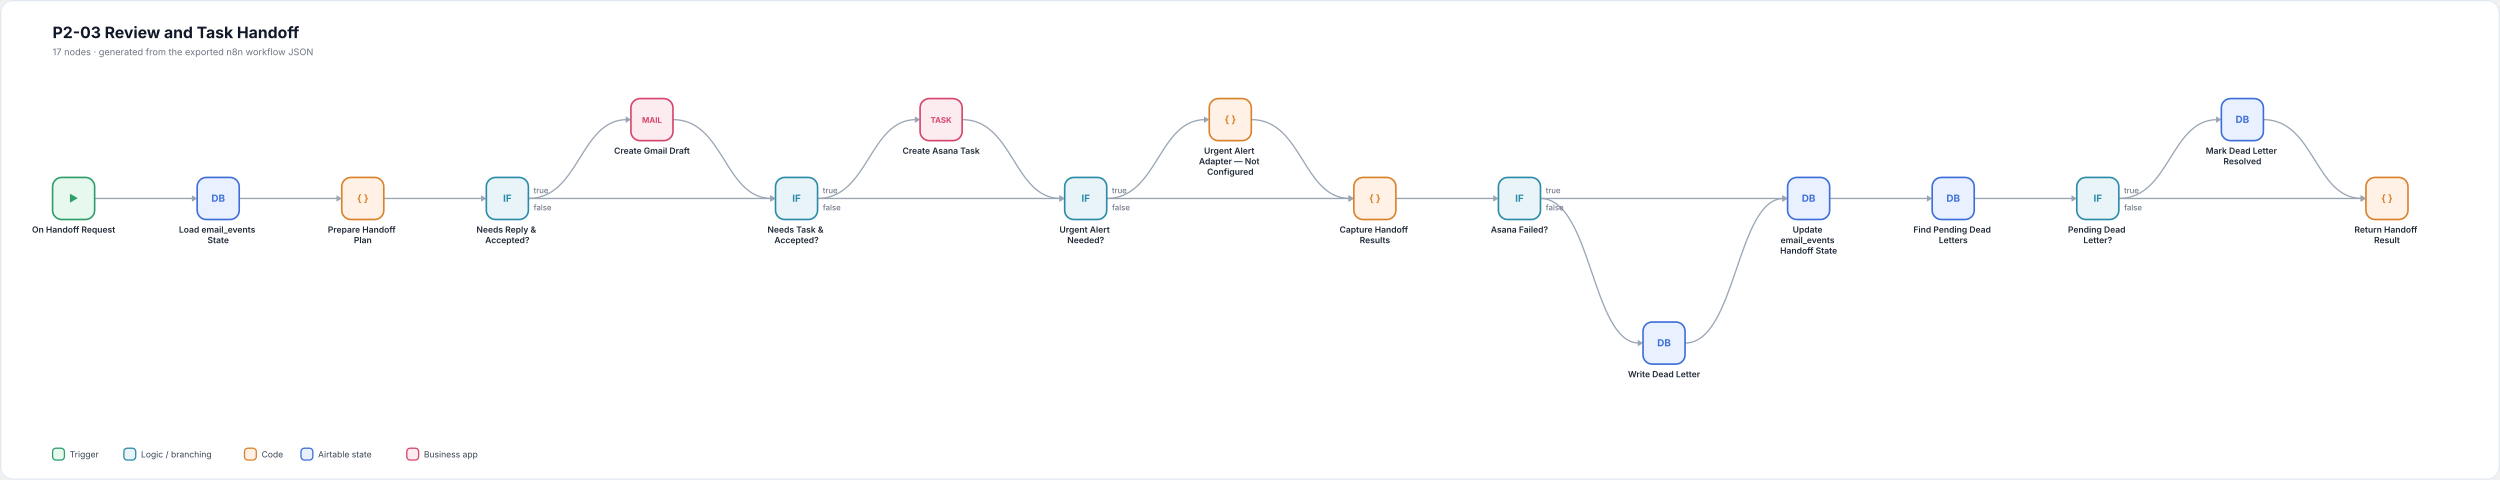
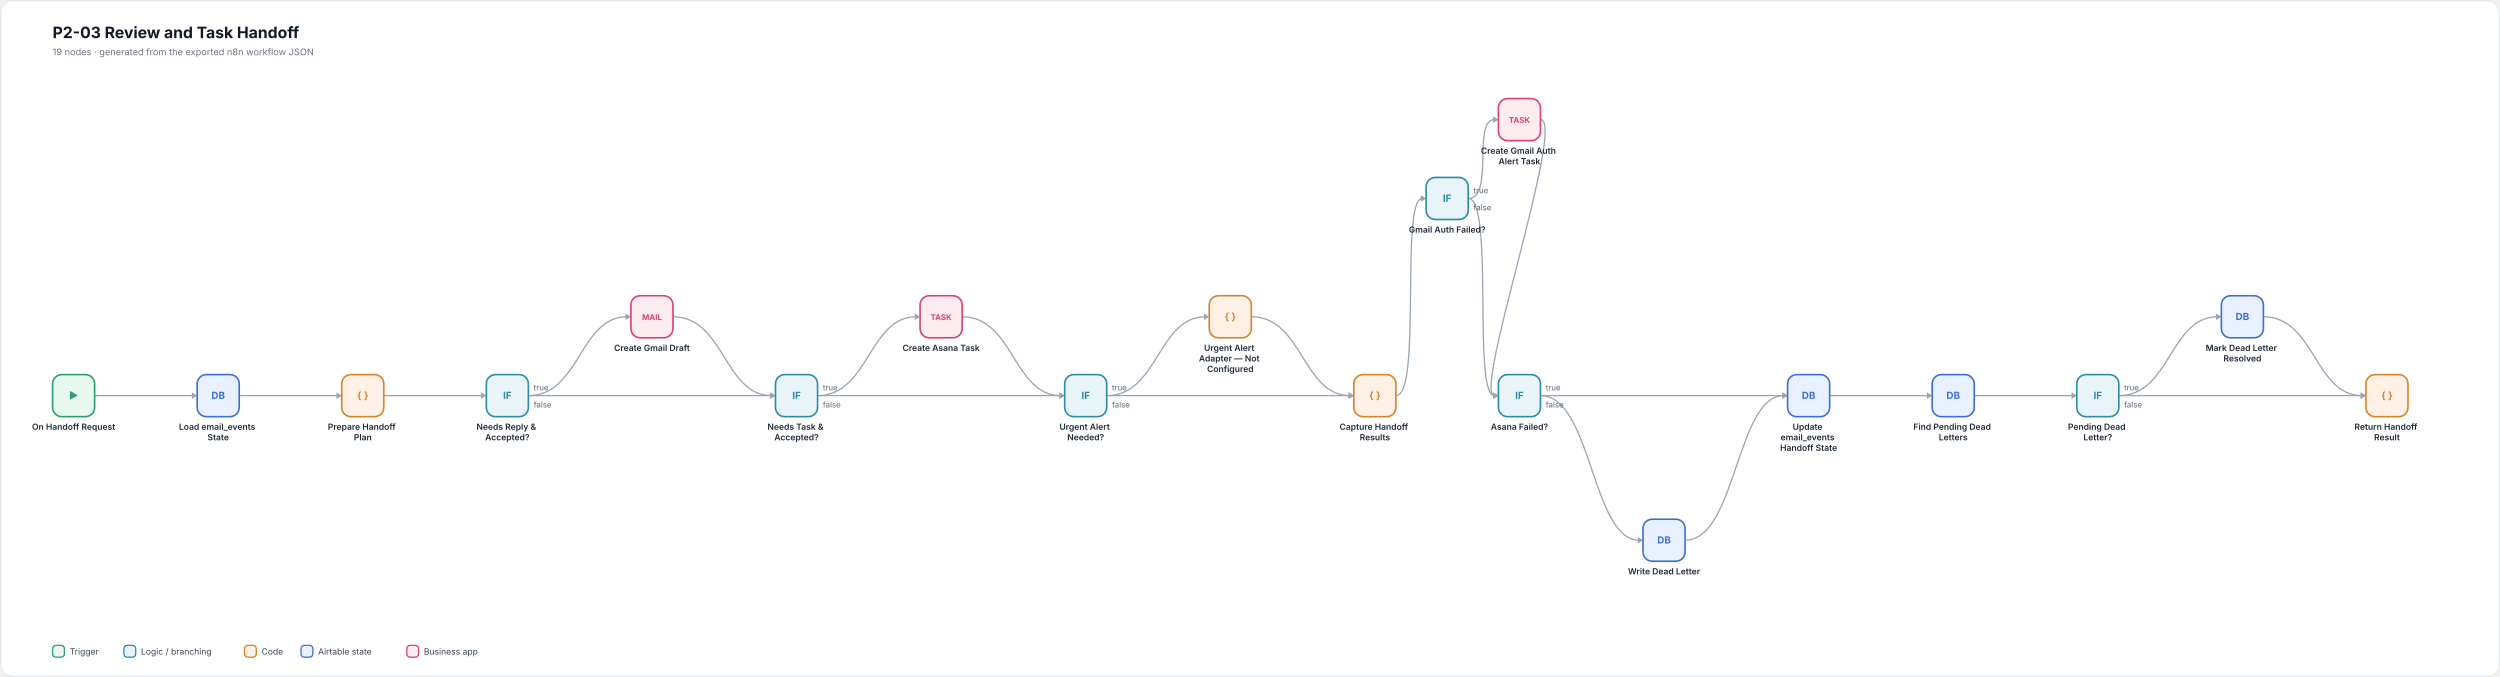
- <svg xmlns="http://www.w3.org/2000/svg" width="3804" height="730" viewBox="0 0 3804 730" font-family="Inter, -apple-system, Segoe UI, Helvetica, Arial, sans-serif">
-   <rect width="3804" height="730" rx="18" fill="#FFFFFF" />
-   <rect x="1" y="1" width="3802" height="728" rx="18" fill="none" stroke="#E2E8F0" stroke-width="2" />
+ <svg xmlns="http://www.w3.org/2000/svg" width="3804" height="1030" viewBox="0 0 3804 1030" font-family="Inter, -apple-system, Segoe UI, Helvetica, Arial, sans-serif">
+   <rect width="3804" height="1030" rx="18" fill="#FFFFFF" />
+   <rect x="1" y="1" width="3802" height="1028" rx="18" fill="none" stroke="#E2E8F0" stroke-width="2" />
  <text x="80" y="58" font-size="24" font-weight="700" fill="#111827">P2-03 Review and Task Handoff</text>
-   <text x="80" y="84" font-size="14" fill="#6B7280">17 nodes · generated from the exported n8n workflow JSON</text>
-   <path d="M144,302 C222,302 222,302 294,302" fill="none" stroke="#9AA5B4" stroke-width="2" />
-   <path d="M292,297 L300,302 L292,307 Z" fill="#9AA5B4" />
-   <path d="M364,302 C442,302 442,302 514,302" fill="none" stroke="#9AA5B4" stroke-width="2" />
-   <path d="M512,297 L520,302 L512,307 Z" fill="#9AA5B4" />
-   <path d="M584,302 C662,302 662,302 734,302" fill="none" stroke="#9AA5B4" stroke-width="2" />
-   <path d="M732,297 L740,302 L732,307 Z" fill="#9AA5B4" />
-   <path d="M804,302 C882,302 882,182 954,182" fill="none" stroke="#9AA5B4" stroke-width="2" />
-   <path d="M952,177 L960,182 L952,187 Z" fill="#9AA5B4" />
-   <text x="812" y="294" font-size="12" fill="#5B6575">true</text>
-   <path d="M804,302 C992,302 992,302 1174,302" fill="none" stroke="#9AA5B4" stroke-width="2" />
-   <path d="M1172,297 L1180,302 L1172,307 Z" fill="#9AA5B4" />
-   <text x="812" y="320" font-size="12" fill="#5B6575">false</text>
-   <path d="M1024,182 C1102,182 1102,302 1174,302" fill="none" stroke="#9AA5B4" stroke-width="2" />
-   <path d="M1172,297 L1180,302 L1172,307 Z" fill="#9AA5B4" />
-   <path d="M1244,302 C1322,302 1322,182 1394,182" fill="none" stroke="#9AA5B4" stroke-width="2" />
-   <path d="M1392,177 L1400,182 L1392,187 Z" fill="#9AA5B4" />
-   <text x="1252" y="294" font-size="12" fill="#5B6575">true</text>
-   <path d="M1244,302 C1432,302 1432,302 1614,302" fill="none" stroke="#9AA5B4" stroke-width="2" />
-   <path d="M1612,297 L1620,302 L1612,307 Z" fill="#9AA5B4" />
-   <text x="1252" y="320" font-size="12" fill="#5B6575">false</text>
-   <path d="M1464,182 C1542,182 1542,302 1614,302" fill="none" stroke="#9AA5B4" stroke-width="2" />
-   <path d="M1612,297 L1620,302 L1612,307 Z" fill="#9AA5B4" />
-   <path d="M1684,302 C1762,302 1762,182 1834,182" fill="none" stroke="#9AA5B4" stroke-width="2" />
-   <path d="M1832,177 L1840,182 L1832,187 Z" fill="#9AA5B4" />
-   <text x="1692" y="294" font-size="12" fill="#5B6575">true</text>
-   <path d="M1684,302 C1872,302 1872,302 2054,302" fill="none" stroke="#9AA5B4" stroke-width="2" />
-   <path d="M2052,297 L2060,302 L2052,307 Z" fill="#9AA5B4" />
-   <text x="1692" y="320" font-size="12" fill="#5B6575">false</text>
-   <path d="M1904,182 C1982,182 1982,302 2054,302" fill="none" stroke="#9AA5B4" stroke-width="2" />
-   <path d="M2052,297 L2060,302 L2052,307 Z" fill="#9AA5B4" />
-   <path d="M2124,302 C2202,302 2202,302 2274,302" fill="none" stroke="#9AA5B4" stroke-width="2" />
-   <path d="M2272,297 L2280,302 L2272,307 Z" fill="#9AA5B4" />
-   <path d="M2344,302 C2422,302 2422,522 2494,522" fill="none" stroke="#9AA5B4" stroke-width="2" />
-   <path d="M2492,517 L2500,522 L2492,527 Z" fill="#9AA5B4" />
-   <text x="2352" y="294" font-size="12" fill="#5B6575">true</text>
-   <path d="M2344,302 C2532,302 2532,302 2714,302" fill="none" stroke="#9AA5B4" stroke-width="2" />
-   <path d="M2712,297 L2720,302 L2712,307 Z" fill="#9AA5B4" />
-   <text x="2352" y="320" font-size="12" fill="#5B6575">false</text>
-   <path d="M2564,522 C2642,522 2642,302 2714,302" fill="none" stroke="#9AA5B4" stroke-width="2" />
-   <path d="M2712,297 L2720,302 L2712,307 Z" fill="#9AA5B4" />
-   <path d="M2784,302 C2862,302 2862,302 2934,302" fill="none" stroke="#9AA5B4" stroke-width="2" />
-   <path d="M2932,297 L2940,302 L2932,307 Z" fill="#9AA5B4" />
-   <path d="M3004,302 C3082,302 3082,302 3154,302" fill="none" stroke="#9AA5B4" stroke-width="2" />
-   <path d="M3152,297 L3160,302 L3152,307 Z" fill="#9AA5B4" />
-   <path d="M3224,302 C3302,302 3302,182 3374,182" fill="none" stroke="#9AA5B4" stroke-width="2" />
-   <path d="M3372,177 L3380,182 L3372,187 Z" fill="#9AA5B4" />
-   <text x="3232" y="294" font-size="12" fill="#5B6575">true</text>
-   <path d="M3224,302 C3412,302 3412,302 3594,302" fill="none" stroke="#9AA5B4" stroke-width="2" />
-   <path d="M3592,297 L3600,302 L3592,307 Z" fill="#9AA5B4" />
-   <text x="3232" y="320" font-size="12" fill="#5B6575">false</text>
-   <path d="M3444,182 C3522,182 3522,302 3594,302" fill="none" stroke="#9AA5B4" stroke-width="2" />
-   <path d="M3592,297 L3600,302 L3592,307 Z" fill="#9AA5B4" />
-   <g>
-     <rect x="80" y="270" width="64" height="64" rx="14" fill="#E7F8EF" stroke="#2F9E6A" stroke-width="2.5" />
-     <text x="112" y="307" text-anchor="middle" font-size="15" font-weight="700" fill="#2F9E6A">▶</text>
-     <text x="112" y="354" text-anchor="middle" font-size="13" font-weight="600" fill="#1F2937">
+   <text x="80" y="84" font-size="14" fill="#6B7280">19 nodes · generated from the exported n8n workflow JSON</text>
+   <path d="M144,602 C222,602 222,602 294,602" fill="none" stroke="#9AA5B4" stroke-width="2" />
+   <path d="M292,597 L300,602 L292,607 Z" fill="#9AA5B4" />
+   <path d="M364,602 C442,602 442,602 514,602" fill="none" stroke="#9AA5B4" stroke-width="2" />
+   <path d="M512,597 L520,602 L512,607 Z" fill="#9AA5B4" />
+   <path d="M584,602 C662,602 662,602 734,602" fill="none" stroke="#9AA5B4" stroke-width="2" />
+   <path d="M732,597 L740,602 L732,607 Z" fill="#9AA5B4" />
+   <path d="M804,602 C882,602 882,482 954,482" fill="none" stroke="#9AA5B4" stroke-width="2" />
+   <path d="M952,477 L960,482 L952,487 Z" fill="#9AA5B4" />
+   <text x="812" y="594" font-size="12" fill="#5B6575">true</text>
+   <path d="M804,602 C992,602 992,602 1174,602" fill="none" stroke="#9AA5B4" stroke-width="2" />
+   <path d="M1172,597 L1180,602 L1172,607 Z" fill="#9AA5B4" />
+   <text x="812" y="620" font-size="12" fill="#5B6575">false</text>
+   <path d="M1024,482 C1102,482 1102,602 1174,602" fill="none" stroke="#9AA5B4" stroke-width="2" />
+   <path d="M1172,597 L1180,602 L1172,607 Z" fill="#9AA5B4" />
+   <path d="M1244,602 C1322,602 1322,482 1394,482" fill="none" stroke="#9AA5B4" stroke-width="2" />
+   <path d="M1392,477 L1400,482 L1392,487 Z" fill="#9AA5B4" />
+   <text x="1252" y="594" font-size="12" fill="#5B6575">true</text>
+   <path d="M1244,602 C1432,602 1432,602 1614,602" fill="none" stroke="#9AA5B4" stroke-width="2" />
+   <path d="M1612,597 L1620,602 L1612,607 Z" fill="#9AA5B4" />
+   <text x="1252" y="620" font-size="12" fill="#5B6575">false</text>
+   <path d="M1464,482 C1542,482 1542,602 1614,602" fill="none" stroke="#9AA5B4" stroke-width="2" />
+   <path d="M1612,597 L1620,602 L1612,607 Z" fill="#9AA5B4" />
+   <path d="M1684,602 C1762,602 1762,482 1834,482" fill="none" stroke="#9AA5B4" stroke-width="2" />
+   <path d="M1832,477 L1840,482 L1832,487 Z" fill="#9AA5B4" />
+   <text x="1692" y="594" font-size="12" fill="#5B6575">true</text>
+   <path d="M1684,602 C1872,602 1872,602 2054,602" fill="none" stroke="#9AA5B4" stroke-width="2" />
+   <path d="M2052,597 L2060,602 L2052,607 Z" fill="#9AA5B4" />
+   <text x="1692" y="620" font-size="12" fill="#5B6575">false</text>
+   <path d="M1904,482 C1982,482 1982,602 2054,602" fill="none" stroke="#9AA5B4" stroke-width="2" />
+   <path d="M2052,597 L2060,602 L2052,607 Z" fill="#9AA5B4" />
+   <path d="M2124,602 C2164,602 2130,302 2164,302" fill="none" stroke="#9AA5B4" stroke-width="2" />
+   <path d="M2162,297 L2170,302 L2162,307 Z" fill="#9AA5B4" />
+   <path d="M2344,602 C2422,602 2422,822 2494,822" fill="none" stroke="#9AA5B4" stroke-width="2" />
+   <path d="M2492,817 L2500,822 L2492,827 Z" fill="#9AA5B4" />
+   <text x="2352" y="594" font-size="12" fill="#5B6575">true</text>
+   <path d="M2344,602 C2532,602 2532,602 2714,602" fill="none" stroke="#9AA5B4" stroke-width="2" />
+   <path d="M2712,597 L2720,602 L2712,607 Z" fill="#9AA5B4" />
+   <text x="2352" y="620" font-size="12" fill="#5B6575">false</text>
+   <path d="M2564,822 C2642,822 2642,602 2714,602" fill="none" stroke="#9AA5B4" stroke-width="2" />
+   <path d="M2712,597 L2720,602 L2712,607 Z" fill="#9AA5B4" />
+   <path d="M2784,602 C2862,602 2862,602 2934,602" fill="none" stroke="#9AA5B4" stroke-width="2" />
+   <path d="M2932,597 L2940,602 L2932,607 Z" fill="#9AA5B4" />
+   <path d="M3004,602 C3082,602 3082,602 3154,602" fill="none" stroke="#9AA5B4" stroke-width="2" />
+   <path d="M3152,597 L3160,602 L3152,607 Z" fill="#9AA5B4" />
+   <path d="M3224,602 C3302,602 3302,482 3374,482" fill="none" stroke="#9AA5B4" stroke-width="2" />
+   <path d="M3372,477 L3380,482 L3372,487 Z" fill="#9AA5B4" />
+   <text x="3232" y="594" font-size="12" fill="#5B6575">true</text>
+   <path d="M3224,602 C3412,602 3412,602 3594,602" fill="none" stroke="#9AA5B4" stroke-width="2" />
+   <path d="M3592,597 L3600,602 L3592,607 Z" fill="#9AA5B4" />
+   <text x="3232" y="620" font-size="12" fill="#5B6575">false</text>
+   <path d="M3444,482 C3522,482 3522,602 3594,602" fill="none" stroke="#9AA5B4" stroke-width="2" />
+   <path d="M3592,597 L3600,602 L3592,607 Z" fill="#9AA5B4" />
+   <path d="M2234,302 C2274,302 2240,182 2274,182" fill="none" stroke="#9AA5B4" stroke-width="2" />
+   <path d="M2272,177 L2280,182 L2272,187 Z" fill="#9AA5B4" />
+   <text x="2242" y="294" font-size="12" fill="#5B6575">true</text>
+   <path d="M2234,302 C2274,302 2240,602 2274,602" fill="none" stroke="#9AA5B4" stroke-width="2" />
+   <path d="M2272,597 L2280,602 L2272,607 Z" fill="#9AA5B4" />
+   <text x="2242" y="320" font-size="12" fill="#5B6575">false</text>
+   <path d="M2344,182 C2384,182 2240,602 2274,602" fill="none" stroke="#9AA5B4" stroke-width="2" />
+   <path d="M2272,597 L2280,602 L2272,607 Z" fill="#9AA5B4" />
+   <g>
+     <rect x="80" y="570" width="64" height="64" rx="14" fill="#E7F8EF" stroke="#2F9E6A" stroke-width="2.5" />
+     <text x="112" y="607" text-anchor="middle" font-size="15" font-weight="700" fill="#2F9E6A">▶</text>
+     <text x="112" y="654" text-anchor="middle" font-size="13" font-weight="600" fill="#1F2937">
      <tspan x="112" dy="0">On Handoff Request</tspan>
    </text>
  </g>
  <g>
-     <rect x="300" y="270" width="64" height="64" rx="14" fill="#E9F0FF" stroke="#3E6FD8" stroke-width="2.5" />
-     <text x="332" y="307" text-anchor="middle" font-size="15" font-weight="700" fill="#3E6FD8">DB</text>
-     <text x="332" y="354" text-anchor="middle" font-size="13" font-weight="600" fill="#1F2937">
+     <rect x="300" y="570" width="64" height="64" rx="14" fill="#E9F0FF" stroke="#3E6FD8" stroke-width="2.5" />
+     <text x="332" y="607" text-anchor="middle" font-size="15" font-weight="700" fill="#3E6FD8">DB</text>
+     <text x="332" y="654" text-anchor="middle" font-size="13" font-weight="600" fill="#1F2937">
      <tspan x="332" dy="0">Load email_events</tspan>
      <tspan x="332" dy="16">State</tspan>
    </text>
  </g>
  <g>
-     <rect x="520" y="270" width="64" height="64" rx="14" fill="#FFF1E6" stroke="#D9822B" stroke-width="2.5" />
-     <text x="552" y="307" text-anchor="middle" font-size="15" font-weight="700" fill="#D9822B">{ }</text>
-     <text x="552" y="354" text-anchor="middle" font-size="13" font-weight="600" fill="#1F2937">
+     <rect x="520" y="570" width="64" height="64" rx="14" fill="#FFF1E6" stroke="#D9822B" stroke-width="2.5" />
+     <text x="552" y="607" text-anchor="middle" font-size="15" font-weight="700" fill="#D9822B">{ }</text>
+     <text x="552" y="654" text-anchor="middle" font-size="13" font-weight="600" fill="#1F2937">
      <tspan x="552" dy="0">Prepare Handoff</tspan>
      <tspan x="552" dy="16">Plan</tspan>
    </text>
  </g>
  <g>
-     <rect x="740" y="270" width="64" height="64" rx="14" fill="#E8F4F8" stroke="#2B8BA8" stroke-width="2.5" />
-     <text x="772" y="307" text-anchor="middle" font-size="15" font-weight="700" fill="#2B8BA8">IF</text>
-     <text x="772" y="354" text-anchor="middle" font-size="13" font-weight="600" fill="#1F2937">
+     <rect x="740" y="570" width="64" height="64" rx="14" fill="#E8F4F8" stroke="#2B8BA8" stroke-width="2.5" />
+     <text x="772" y="607" text-anchor="middle" font-size="15" font-weight="700" fill="#2B8BA8">IF</text>
+     <text x="772" y="654" text-anchor="middle" font-size="13" font-weight="600" fill="#1F2937">
      <tspan x="772" dy="0">Needs Reply &amp;</tspan>
      <tspan x="772" dy="16">Accepted?</tspan>
    </text>
  </g>
  <g>
-     <rect x="960" y="150" width="64" height="64" rx="14" fill="#FDECEF" stroke="#D6456B" stroke-width="2.5" />
-     <text x="992" y="187" text-anchor="middle" font-size="12" font-weight="700" fill="#D6456B">MAIL</text>
-     <text x="992" y="234" text-anchor="middle" font-size="13" font-weight="600" fill="#1F2937">
+     <rect x="960" y="450" width="64" height="64" rx="14" fill="#FDECEF" stroke="#D6456B" stroke-width="2.5" />
+     <text x="992" y="487" text-anchor="middle" font-size="12" font-weight="700" fill="#D6456B">MAIL</text>
+     <text x="992" y="534" text-anchor="middle" font-size="13" font-weight="600" fill="#1F2937">
      <tspan x="992" dy="0">Create Gmail Draft</tspan>
    </text>
  </g>
  <g>
-     <rect x="1180" y="270" width="64" height="64" rx="14" fill="#E8F4F8" stroke="#2B8BA8" stroke-width="2.5" />
-     <text x="1212" y="307" text-anchor="middle" font-size="15" font-weight="700" fill="#2B8BA8">IF</text>
-     <text x="1212" y="354" text-anchor="middle" font-size="13" font-weight="600" fill="#1F2937">
+     <rect x="1180" y="570" width="64" height="64" rx="14" fill="#E8F4F8" stroke="#2B8BA8" stroke-width="2.5" />
+     <text x="1212" y="607" text-anchor="middle" font-size="15" font-weight="700" fill="#2B8BA8">IF</text>
+     <text x="1212" y="654" text-anchor="middle" font-size="13" font-weight="600" fill="#1F2937">
      <tspan x="1212" dy="0">Needs Task &amp;</tspan>
      <tspan x="1212" dy="16">Accepted?</tspan>
    </text>
  </g>
  <g>
-     <rect x="1400" y="150" width="64" height="64" rx="14" fill="#FDECEF" stroke="#D6456B" stroke-width="2.5" />
-     <text x="1432" y="187" text-anchor="middle" font-size="12" font-weight="700" fill="#D6456B">TASK</text>
-     <text x="1432" y="234" text-anchor="middle" font-size="13" font-weight="600" fill="#1F2937">
+     <rect x="1400" y="450" width="64" height="64" rx="14" fill="#FDECEF" stroke="#D6456B" stroke-width="2.5" />
+     <text x="1432" y="487" text-anchor="middle" font-size="12" font-weight="700" fill="#D6456B">TASK</text>
+     <text x="1432" y="534" text-anchor="middle" font-size="13" font-weight="600" fill="#1F2937">
      <tspan x="1432" dy="0">Create Asana Task</tspan>
    </text>
  </g>
  <g>
-     <rect x="1620" y="270" width="64" height="64" rx="14" fill="#E8F4F8" stroke="#2B8BA8" stroke-width="2.5" />
-     <text x="1652" y="307" text-anchor="middle" font-size="15" font-weight="700" fill="#2B8BA8">IF</text>
-     <text x="1652" y="354" text-anchor="middle" font-size="13" font-weight="600" fill="#1F2937">
+     <rect x="1620" y="570" width="64" height="64" rx="14" fill="#E8F4F8" stroke="#2B8BA8" stroke-width="2.5" />
+     <text x="1652" y="607" text-anchor="middle" font-size="15" font-weight="700" fill="#2B8BA8">IF</text>
+     <text x="1652" y="654" text-anchor="middle" font-size="13" font-weight="600" fill="#1F2937">
      <tspan x="1652" dy="0">Urgent Alert</tspan>
      <tspan x="1652" dy="16">Needed?</tspan>
    </text>
  </g>
  <g>
-     <rect x="1840" y="150" width="64" height="64" rx="14" fill="#FFF1E6" stroke="#D9822B" stroke-width="2.5" />
-     <text x="1872" y="187" text-anchor="middle" font-size="15" font-weight="700" fill="#D9822B">{ }</text>
-     <text x="1872" y="234" text-anchor="middle" font-size="13" font-weight="600" fill="#1F2937">
+     <rect x="1840" y="450" width="64" height="64" rx="14" fill="#FFF1E6" stroke="#D9822B" stroke-width="2.5" />
+     <text x="1872" y="487" text-anchor="middle" font-size="15" font-weight="700" fill="#D9822B">{ }</text>
+     <text x="1872" y="534" text-anchor="middle" font-size="13" font-weight="600" fill="#1F2937">
      <tspan x="1872" dy="0">Urgent Alert</tspan>
      <tspan x="1872" dy="16">Adapter — Not</tspan>
      <tspan x="1872" dy="16">Configured</tspan>
    </text>
  </g>
  <g>
-     <rect x="2060" y="270" width="64" height="64" rx="14" fill="#FFF1E6" stroke="#D9822B" stroke-width="2.5" />
-     <text x="2092" y="307" text-anchor="middle" font-size="15" font-weight="700" fill="#D9822B">{ }</text>
-     <text x="2092" y="354" text-anchor="middle" font-size="13" font-weight="600" fill="#1F2937">
+     <rect x="2060" y="570" width="64" height="64" rx="14" fill="#FFF1E6" stroke="#D9822B" stroke-width="2.5" />
+     <text x="2092" y="607" text-anchor="middle" font-size="15" font-weight="700" fill="#D9822B">{ }</text>
+     <text x="2092" y="654" text-anchor="middle" font-size="13" font-weight="600" fill="#1F2937">
      <tspan x="2092" dy="0">Capture Handoff</tspan>
      <tspan x="2092" dy="16">Results</tspan>
    </text>
  </g>
  <g>
-     <rect x="2280" y="270" width="64" height="64" rx="14" fill="#E8F4F8" stroke="#2B8BA8" stroke-width="2.5" />
-     <text x="2312" y="307" text-anchor="middle" font-size="15" font-weight="700" fill="#2B8BA8">IF</text>
-     <text x="2312" y="354" text-anchor="middle" font-size="13" font-weight="600" fill="#1F2937">
+     <rect x="2170" y="270" width="64" height="64" rx="14" fill="#E8F4F8" stroke="#2B8BA8" stroke-width="2.5" />
+     <text x="2202" y="307" text-anchor="middle" font-size="15" font-weight="700" fill="#2B8BA8">IF</text>
+     <text x="2202" y="354" text-anchor="middle" font-size="13" font-weight="600" fill="#1F2937">
+       <tspan x="2202" dy="0">Gmail Auth Failed?</tspan>
+     </text>
+   </g>
+   <g>
+     <rect x="2280" y="150" width="64" height="64" rx="14" fill="#FDECEF" stroke="#D6456B" stroke-width="2.5" />
+     <text x="2312" y="187" text-anchor="middle" font-size="12" font-weight="700" fill="#D6456B">TASK</text>
+     <text x="2312" y="234" text-anchor="middle" font-size="13" font-weight="600" fill="#1F2937">
+       <tspan x="2312" dy="0">Create Gmail Auth</tspan>
+       <tspan x="2312" dy="16">Alert Task</tspan>
+     </text>
+   </g>
+   <g>
+     <rect x="2280" y="570" width="64" height="64" rx="14" fill="#E8F4F8" stroke="#2B8BA8" stroke-width="2.5" />
+     <text x="2312" y="607" text-anchor="middle" font-size="15" font-weight="700" fill="#2B8BA8">IF</text>
+     <text x="2312" y="654" text-anchor="middle" font-size="13" font-weight="600" fill="#1F2937">
      <tspan x="2312" dy="0">Asana Failed?</tspan>
    </text>
  </g>
  <g>
-     <rect x="2500" y="490" width="64" height="64" rx="14" fill="#E9F0FF" stroke="#3E6FD8" stroke-width="2.5" />
-     <text x="2532" y="527" text-anchor="middle" font-size="15" font-weight="700" fill="#3E6FD8">DB</text>
-     <text x="2532" y="574" text-anchor="middle" font-size="13" font-weight="600" fill="#1F2937">
+     <rect x="2500" y="790" width="64" height="64" rx="14" fill="#E9F0FF" stroke="#3E6FD8" stroke-width="2.5" />
+     <text x="2532" y="827" text-anchor="middle" font-size="15" font-weight="700" fill="#3E6FD8">DB</text>
+     <text x="2532" y="874" text-anchor="middle" font-size="13" font-weight="600" fill="#1F2937">
      <tspan x="2532" dy="0">Write Dead Letter</tspan>
    </text>
  </g>
  <g>
-     <rect x="2720" y="270" width="64" height="64" rx="14" fill="#E9F0FF" stroke="#3E6FD8" stroke-width="2.5" />
-     <text x="2752" y="307" text-anchor="middle" font-size="15" font-weight="700" fill="#3E6FD8">DB</text>
-     <text x="2752" y="354" text-anchor="middle" font-size="13" font-weight="600" fill="#1F2937">
+     <rect x="2720" y="570" width="64" height="64" rx="14" fill="#E9F0FF" stroke="#3E6FD8" stroke-width="2.5" />
+     <text x="2752" y="607" text-anchor="middle" font-size="15" font-weight="700" fill="#3E6FD8">DB</text>
+     <text x="2752" y="654" text-anchor="middle" font-size="13" font-weight="600" fill="#1F2937">
      <tspan x="2752" dy="0">Update</tspan>
      <tspan x="2752" dy="16">email_events</tspan>
      <tspan x="2752" dy="16">Handoff State</tspan>
    </text>
  </g>
  <g>
-     <rect x="2940" y="270" width="64" height="64" rx="14" fill="#E9F0FF" stroke="#3E6FD8" stroke-width="2.5" />
-     <text x="2972" y="307" text-anchor="middle" font-size="15" font-weight="700" fill="#3E6FD8">DB</text>
-     <text x="2972" y="354" text-anchor="middle" font-size="13" font-weight="600" fill="#1F2937">
+     <rect x="2940" y="570" width="64" height="64" rx="14" fill="#E9F0FF" stroke="#3E6FD8" stroke-width="2.5" />
+     <text x="2972" y="607" text-anchor="middle" font-size="15" font-weight="700" fill="#3E6FD8">DB</text>
+     <text x="2972" y="654" text-anchor="middle" font-size="13" font-weight="600" fill="#1F2937">
      <tspan x="2972" dy="0">Find Pending Dead</tspan>
      <tspan x="2972" dy="16">Letters</tspan>
    </text>
  </g>
  <g>
-     <rect x="3160" y="270" width="64" height="64" rx="14" fill="#E8F4F8" stroke="#2B8BA8" stroke-width="2.5" />
-     <text x="3192" y="307" text-anchor="middle" font-size="15" font-weight="700" fill="#2B8BA8">IF</text>
-     <text x="3192" y="354" text-anchor="middle" font-size="13" font-weight="600" fill="#1F2937">
+     <rect x="3160" y="570" width="64" height="64" rx="14" fill="#E8F4F8" stroke="#2B8BA8" stroke-width="2.5" />
+     <text x="3192" y="607" text-anchor="middle" font-size="15" font-weight="700" fill="#2B8BA8">IF</text>
+     <text x="3192" y="654" text-anchor="middle" font-size="13" font-weight="600" fill="#1F2937">
      <tspan x="3192" dy="0">Pending Dead</tspan>
      <tspan x="3192" dy="16">Letter?</tspan>
    </text>
  </g>
  <g>
-     <rect x="3380" y="150" width="64" height="64" rx="14" fill="#E9F0FF" stroke="#3E6FD8" stroke-width="2.5" />
-     <text x="3412" y="187" text-anchor="middle" font-size="15" font-weight="700" fill="#3E6FD8">DB</text>
-     <text x="3412" y="234" text-anchor="middle" font-size="13" font-weight="600" fill="#1F2937">
+     <rect x="3380" y="450" width="64" height="64" rx="14" fill="#E9F0FF" stroke="#3E6FD8" stroke-width="2.5" />
+     <text x="3412" y="487" text-anchor="middle" font-size="15" font-weight="700" fill="#3E6FD8">DB</text>
+     <text x="3412" y="534" text-anchor="middle" font-size="13" font-weight="600" fill="#1F2937">
      <tspan x="3412" dy="0">Mark Dead Letter</tspan>
      <tspan x="3412" dy="16">Resolved</tspan>
    </text>
  </g>
  <g>
-     <rect x="3600" y="270" width="64" height="64" rx="14" fill="#FFF1E6" stroke="#D9822B" stroke-width="2.5" />
-     <text x="3632" y="307" text-anchor="middle" font-size="15" font-weight="700" fill="#D9822B">{ }</text>
-     <text x="3632" y="354" text-anchor="middle" font-size="13" font-weight="600" fill="#1F2937">
+     <rect x="3600" y="570" width="64" height="64" rx="14" fill="#FFF1E6" stroke="#D9822B" stroke-width="2.5" />
+     <text x="3632" y="607" text-anchor="middle" font-size="15" font-weight="700" fill="#D9822B">{ }</text>
+     <text x="3632" y="654" text-anchor="middle" font-size="13" font-weight="600" fill="#1F2937">
      <tspan x="3632" dy="0">Return Handoff</tspan>
      <tspan x="3632" dy="16">Result</tspan>
    </text>
  </g>
-   <rect x="80" y="682" width="18" height="18" rx="5" fill="#E7F8EF" stroke="#2F9E6A" stroke-width="2" />
-   <text x="106" y="696" font-size="13" fill="#374151">Trigger</text>
-   <rect x="188.5" y="682" width="18" height="18" rx="5" fill="#E8F4F8" stroke="#2B8BA8" stroke-width="2" />
-   <text x="214.5" y="696" font-size="13" fill="#374151">Logic / branching</text>
-   <rect x="372" y="682" width="18" height="18" rx="5" fill="#FFF1E6" stroke="#D9822B" stroke-width="2" />
-   <text x="398" y="696" font-size="13" fill="#374151">Code</text>
-   <rect x="458" y="682" width="18" height="18" rx="5" fill="#E9F0FF" stroke="#3E6FD8" stroke-width="2" />
-   <text x="484" y="696" font-size="13" fill="#374151">Airtable state</text>
-   <rect x="619" y="682" width="18" height="18" rx="5" fill="#FDECEF" stroke="#D6456B" stroke-width="2" />
-   <text x="645" y="696" font-size="13" fill="#374151">Business app</text>
+   <rect x="80" y="982" width="18" height="18" rx="5" fill="#E7F8EF" stroke="#2F9E6A" stroke-width="2" />
+   <text x="106" y="996" font-size="13" fill="#374151">Trigger</text>
+   <rect x="188.5" y="982" width="18" height="18" rx="5" fill="#E8F4F8" stroke="#2B8BA8" stroke-width="2" />
+   <text x="214.5" y="996" font-size="13" fill="#374151">Logic / branching</text>
+   <rect x="372" y="982" width="18" height="18" rx="5" fill="#FFF1E6" stroke="#D9822B" stroke-width="2" />
+   <text x="398" y="996" font-size="13" fill="#374151">Code</text>
+   <rect x="458" y="982" width="18" height="18" rx="5" fill="#E9F0FF" stroke="#3E6FD8" stroke-width="2" />
+   <text x="484" y="996" font-size="13" fill="#374151">Airtable state</text>
+   <rect x="619" y="982" width="18" height="18" rx="5" fill="#FDECEF" stroke="#D6456B" stroke-width="2" />
+   <text x="645" y="996" font-size="13" fill="#374151">Business app</text>
</svg>
